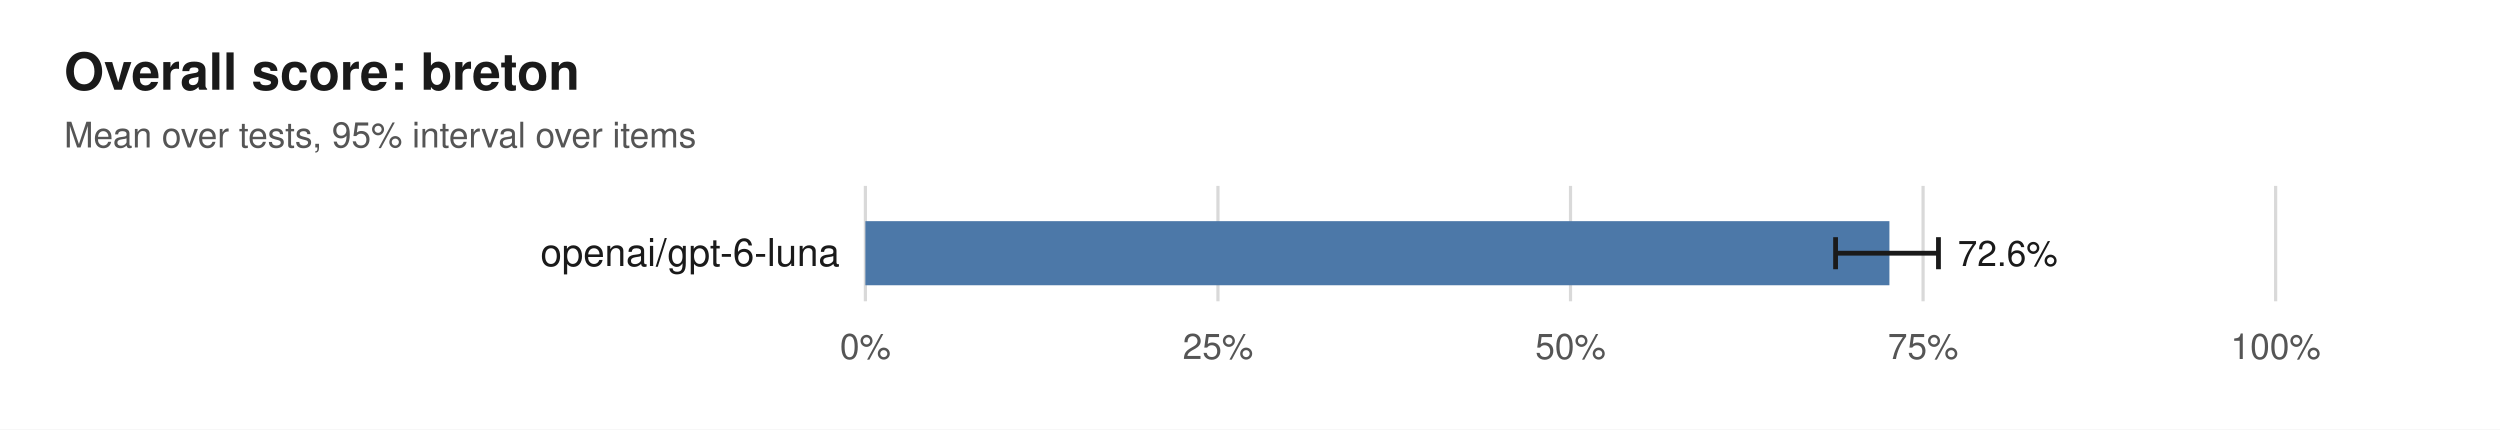
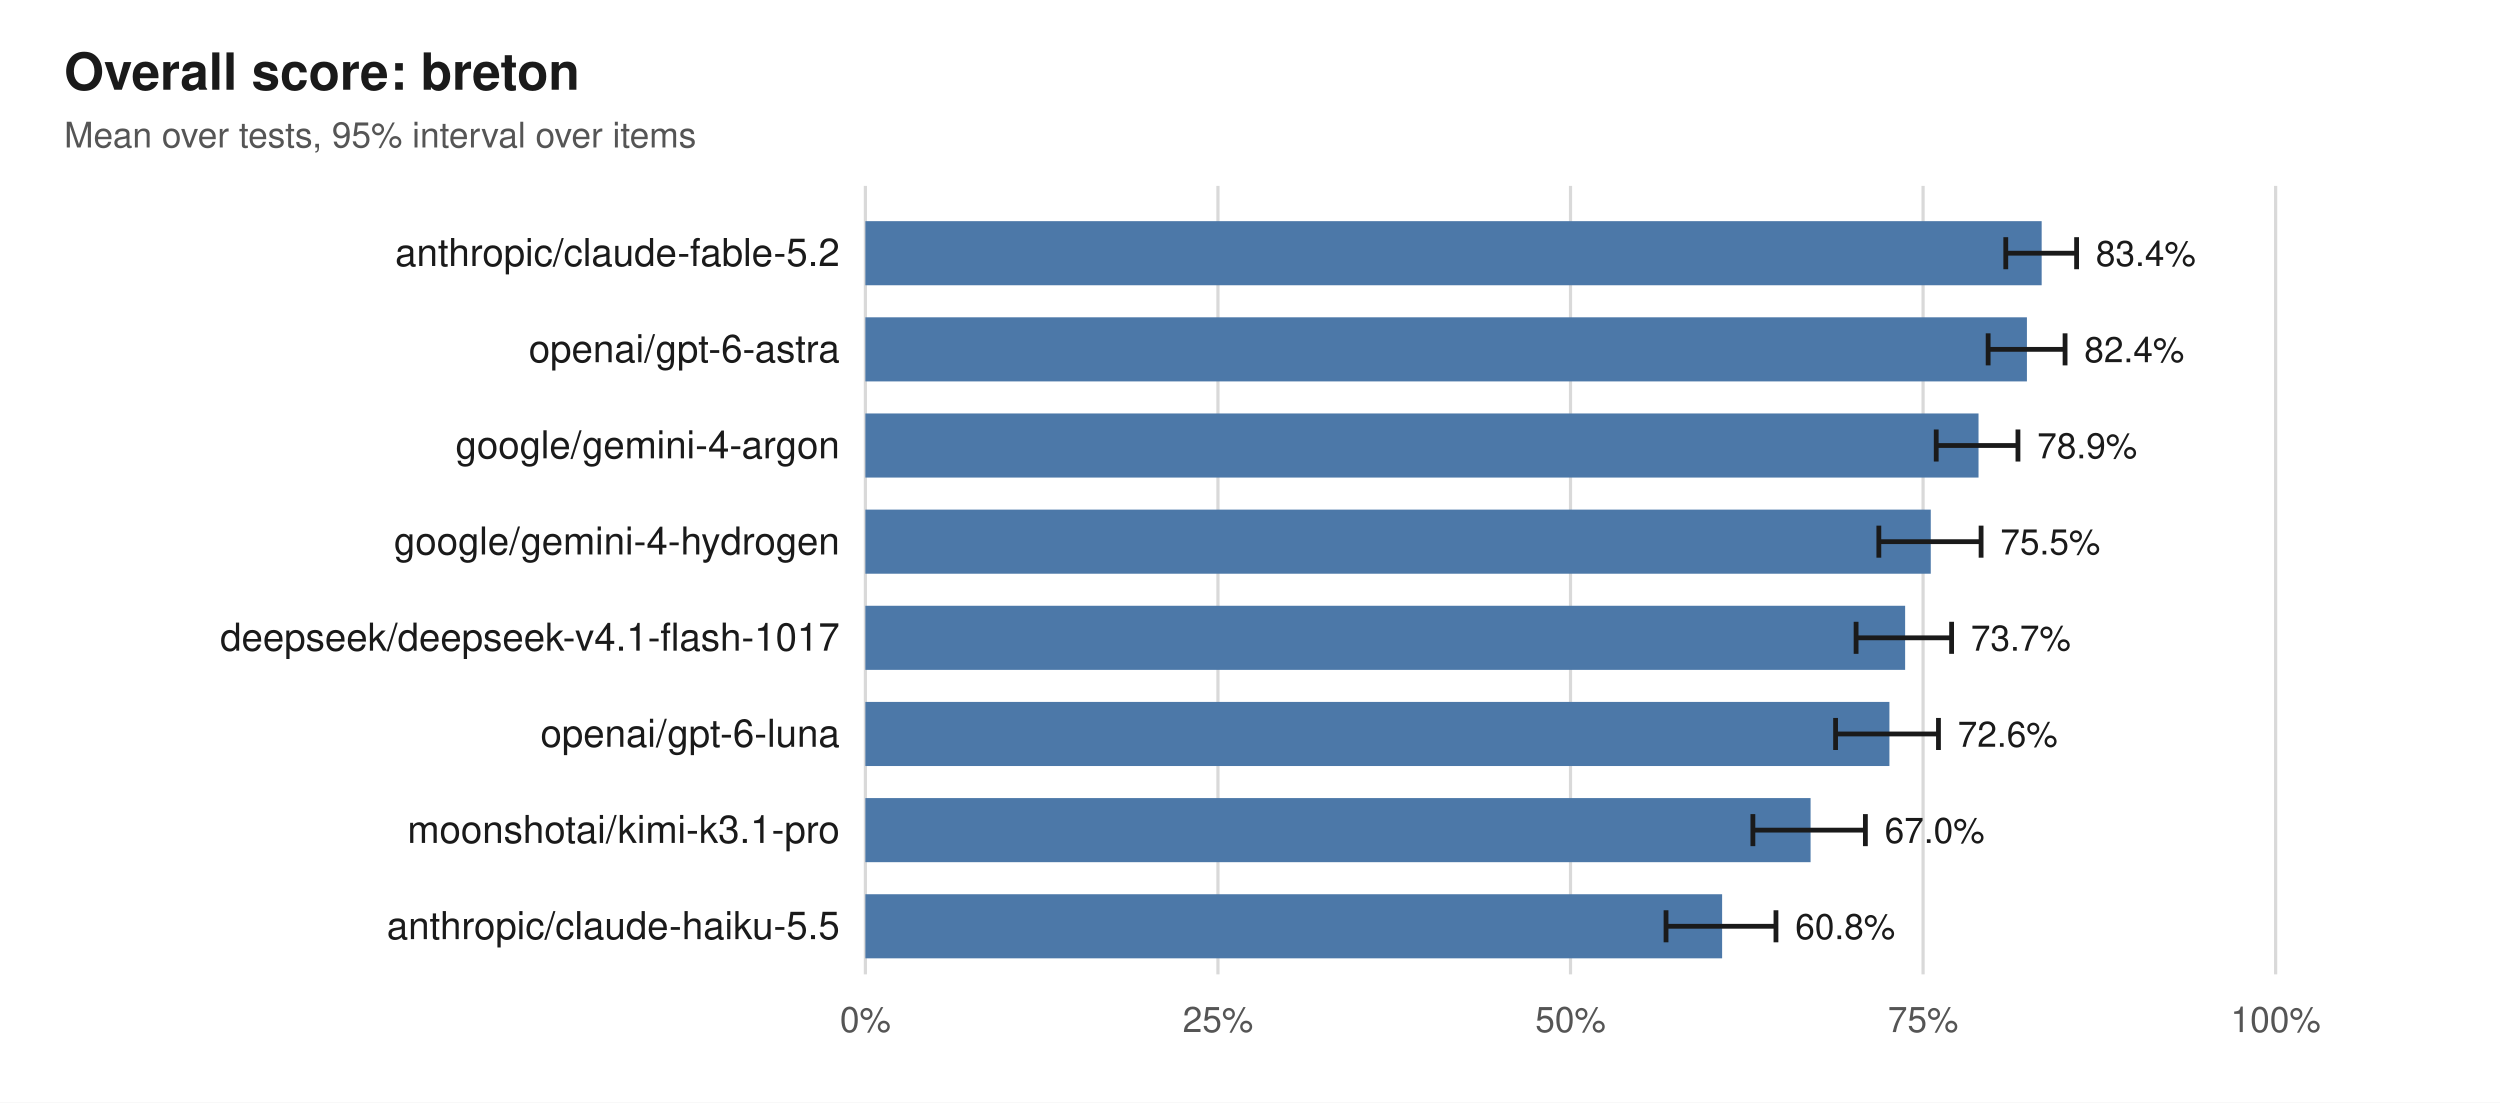
- <svg xmlns="http://www.w3.org/2000/svg" width="780" height="134" viewBox="0 0 780 134" role="img">
-   <rect x="0" y="0" width="780" height="134" fill="#ffffff" />
+ <svg xmlns="http://www.w3.org/2000/svg" width="780" height="344" viewBox="0 0 780 344" role="img">
+   <rect x="0" y="0" width="780" height="344" fill="#ffffff" />
  <text x="20.0" y="28.0" font-size="16" text-anchor="start" fill="#1a1a1a" font-weight="bold" font-family="Helvetica, Arial, sans-serif">Overall score: breton</text>
  <text x="20.0" y="46.0" font-size="11" text-anchor="start" fill="#555555" font-weight="normal" font-family="Helvetica, Arial, sans-serif">Mean over tests, 95% interval over items</text>
-   <line x1="270.0" y1="58" x2="270.0" y2="94" stroke="#d9d9d9" stroke-width="1" />
-   <text x="270.0" y="112.0" font-size="11" text-anchor="middle" fill="#555555" font-weight="normal" font-family="Helvetica, Arial, sans-serif">0%</text>
-   <line x1="380.0" y1="58" x2="380.0" y2="94" stroke="#d9d9d9" stroke-width="1" />
-   <text x="380.0" y="112.0" font-size="11" text-anchor="middle" fill="#555555" font-weight="normal" font-family="Helvetica, Arial, sans-serif">25%</text>
-   <line x1="490.0" y1="58" x2="490.0" y2="94" stroke="#d9d9d9" stroke-width="1" />
-   <text x="490.0" y="112.0" font-size="11" text-anchor="middle" fill="#555555" font-weight="normal" font-family="Helvetica, Arial, sans-serif">50%</text>
-   <line x1="600.0" y1="58" x2="600.0" y2="94" stroke="#d9d9d9" stroke-width="1" />
-   <text x="600.0" y="112.0" font-size="11" text-anchor="middle" fill="#555555" font-weight="normal" font-family="Helvetica, Arial, sans-serif">75%</text>
-   <line x1="710.0" y1="58" x2="710.0" y2="94" stroke="#d9d9d9" stroke-width="1" />
-   <text x="710.0" y="112.0" font-size="11" text-anchor="middle" fill="#555555" font-weight="normal" font-family="Helvetica, Arial, sans-serif">100%</text>
-   <text x="262.0" y="83.0" font-size="12" text-anchor="end" fill="#1a1a1a" font-weight="normal" font-family="Helvetica, Arial, sans-serif">openai/gpt-6-luna</text>
-   <rect x="270" y="69" width="319.5" height="20" fill="#4c78a8" />
-   <line x1="572.7" y1="79.0" x2="604.8" y2="79.0" stroke="#1a1a1a" stroke-width="1.5" />
-   <line x1="572.7" y1="74.0" x2="572.7" y2="84.0" stroke="#1a1a1a" stroke-width="1.5" />
-   <line x1="604.8" y1="74.0" x2="604.8" y2="84.0" stroke="#1a1a1a" stroke-width="1.5" />
-   <text x="610.8" y="83.0" font-size="11" text-anchor="start" fill="#1a1a1a" font-weight="normal" font-family="Helvetica, Arial, sans-serif">72.6%</text>
+   <line x1="270.0" y1="58" x2="270.0" y2="304" stroke="#d9d9d9" stroke-width="1" />
+   <text x="270.0" y="322.0" font-size="11" text-anchor="middle" fill="#555555" font-weight="normal" font-family="Helvetica, Arial, sans-serif">0%</text>
+   <line x1="380.0" y1="58" x2="380.0" y2="304" stroke="#d9d9d9" stroke-width="1" />
+   <text x="380.0" y="322.0" font-size="11" text-anchor="middle" fill="#555555" font-weight="normal" font-family="Helvetica, Arial, sans-serif">25%</text>
+   <line x1="490.0" y1="58" x2="490.0" y2="304" stroke="#d9d9d9" stroke-width="1" />
+   <text x="490.0" y="322.0" font-size="11" text-anchor="middle" fill="#555555" font-weight="normal" font-family="Helvetica, Arial, sans-serif">50%</text>
+   <line x1="600.0" y1="58" x2="600.0" y2="304" stroke="#d9d9d9" stroke-width="1" />
+   <text x="600.0" y="322.0" font-size="11" text-anchor="middle" fill="#555555" font-weight="normal" font-family="Helvetica, Arial, sans-serif">75%</text>
+   <line x1="710.0" y1="58" x2="710.0" y2="304" stroke="#d9d9d9" stroke-width="1" />
+   <text x="710.0" y="322.0" font-size="11" text-anchor="middle" fill="#555555" font-weight="normal" font-family="Helvetica, Arial, sans-serif">100%</text>
+   <text x="262.0" y="83.0" font-size="12" text-anchor="end" fill="#1a1a1a" font-weight="normal" font-family="Helvetica, Arial, sans-serif">anthropic/claude-fable-5.2</text>
+   <rect x="270" y="69" width="367.0" height="20" fill="#4c78a8" />
+   <line x1="625.8" y1="79.0" x2="647.9" y2="79.0" stroke="#1a1a1a" stroke-width="1.5" />
+   <line x1="625.8" y1="74.0" x2="625.8" y2="84.0" stroke="#1a1a1a" stroke-width="1.5" />
+   <line x1="647.9" y1="74.0" x2="647.9" y2="84.0" stroke="#1a1a1a" stroke-width="1.5" />
+   <text x="653.9" y="83.0" font-size="11" text-anchor="start" fill="#1a1a1a" font-weight="normal" font-family="Helvetica, Arial, sans-serif">83.4%</text>
+   <text x="262.0" y="113.0" font-size="12" text-anchor="end" fill="#1a1a1a" font-weight="normal" font-family="Helvetica, Arial, sans-serif">openai/gpt-6-astra</text>
+   <rect x="270" y="99" width="362.4" height="20" fill="#4c78a8" />
+   <line x1="620.3" y1="109.0" x2="644.3" y2="109.0" stroke="#1a1a1a" stroke-width="1.5" />
+   <line x1="620.3" y1="104.0" x2="620.3" y2="114.0" stroke="#1a1a1a" stroke-width="1.5" />
+   <line x1="644.3" y1="104.0" x2="644.3" y2="114.0" stroke="#1a1a1a" stroke-width="1.5" />
+   <text x="650.3" y="113.0" font-size="11" text-anchor="start" fill="#1a1a1a" font-weight="normal" font-family="Helvetica, Arial, sans-serif">82.4%</text>
+   <text x="262.0" y="143.0" font-size="12" text-anchor="end" fill="#1a1a1a" font-weight="normal" font-family="Helvetica, Arial, sans-serif">google/gemini-4-argon</text>
+   <rect x="270" y="129" width="347.3" height="20" fill="#4c78a8" />
+   <line x1="604.1" y1="139.0" x2="629.6" y2="139.0" stroke="#1a1a1a" stroke-width="1.5" />
+   <line x1="604.1" y1="134.0" x2="604.1" y2="144.0" stroke="#1a1a1a" stroke-width="1.5" />
+   <line x1="629.6" y1="134.0" x2="629.6" y2="144.0" stroke="#1a1a1a" stroke-width="1.5" />
+   <text x="635.6" y="143.0" font-size="11" text-anchor="start" fill="#1a1a1a" font-weight="normal" font-family="Helvetica, Arial, sans-serif">78.9%</text>
+   <text x="262.0" y="173.0" font-size="12" text-anchor="end" fill="#1a1a1a" font-weight="normal" font-family="Helvetica, Arial, sans-serif">google/gemini-4-hydrogen</text>
+   <rect x="270" y="159" width="332.4" height="20" fill="#4c78a8" />
+   <line x1="586.2" y1="169.0" x2="618.1" y2="169.0" stroke="#1a1a1a" stroke-width="1.5" />
+   <line x1="586.2" y1="164.0" x2="586.2" y2="174.0" stroke="#1a1a1a" stroke-width="1.5" />
+   <line x1="618.1" y1="164.0" x2="618.1" y2="174.0" stroke="#1a1a1a" stroke-width="1.5" />
+   <text x="624.1" y="173.0" font-size="11" text-anchor="start" fill="#1a1a1a" font-weight="normal" font-family="Helvetica, Arial, sans-serif">75.5%</text>
+   <text x="262.0" y="203.0" font-size="12" text-anchor="end" fill="#1a1a1a" font-weight="normal" font-family="Helvetica, Arial, sans-serif">deepseek/deepseek-v4.1-flash-1017</text>
+   <rect x="270" y="189" width="324.4" height="20" fill="#4c78a8" />
+   <line x1="579.1" y1="199.0" x2="608.9" y2="199.0" stroke="#1a1a1a" stroke-width="1.5" />
+   <line x1="579.1" y1="194.0" x2="579.1" y2="204.0" stroke="#1a1a1a" stroke-width="1.5" />
+   <line x1="608.9" y1="194.0" x2="608.9" y2="204.0" stroke="#1a1a1a" stroke-width="1.5" />
+   <text x="614.9" y="203.0" font-size="11" text-anchor="start" fill="#1a1a1a" font-weight="normal" font-family="Helvetica, Arial, sans-serif">73.7%</text>
+   <text x="262.0" y="233.0" font-size="12" text-anchor="end" fill="#1a1a1a" font-weight="normal" font-family="Helvetica, Arial, sans-serif">openai/gpt-6-luna</text>
+   <rect x="270" y="219" width="319.5" height="20" fill="#4c78a8" />
+   <line x1="572.7" y1="229.0" x2="604.8" y2="229.0" stroke="#1a1a1a" stroke-width="1.5" />
+   <line x1="572.7" y1="224.0" x2="572.7" y2="234.0" stroke="#1a1a1a" stroke-width="1.5" />
+   <line x1="604.8" y1="224.0" x2="604.8" y2="234.0" stroke="#1a1a1a" stroke-width="1.5" />
+   <text x="610.8" y="233.0" font-size="11" text-anchor="start" fill="#1a1a1a" font-weight="normal" font-family="Helvetica, Arial, sans-serif">72.6%</text>
+   <text x="262.0" y="263.0" font-size="12" text-anchor="end" fill="#1a1a1a" font-weight="normal" font-family="Helvetica, Arial, sans-serif">moonshotai/kimi-k3.1-pro</text>
+   <rect x="270" y="249" width="294.9" height="20" fill="#4c78a8" />
+   <line x1="546.9" y1="259.0" x2="582.0" y2="259.0" stroke="#1a1a1a" stroke-width="1.5" />
+   <line x1="546.9" y1="254.0" x2="546.9" y2="264.0" stroke="#1a1a1a" stroke-width="1.5" />
+   <line x1="582.0" y1="254.0" x2="582.0" y2="264.0" stroke="#1a1a1a" stroke-width="1.5" />
+   <text x="588.0" y="263.0" font-size="11" text-anchor="start" fill="#1a1a1a" font-weight="normal" font-family="Helvetica, Arial, sans-serif">67.0%</text>
+   <text x="262.0" y="293.0" font-size="12" text-anchor="end" fill="#1a1a1a" font-weight="normal" font-family="Helvetica, Arial, sans-serif">anthropic/claude-haiku-5.5</text>
+   <rect x="270" y="279" width="267.3" height="20" fill="#4c78a8" />
+   <line x1="519.8" y1="289.0" x2="554.1" y2="289.0" stroke="#1a1a1a" stroke-width="1.5" />
+   <line x1="519.8" y1="284.0" x2="519.8" y2="294.0" stroke="#1a1a1a" stroke-width="1.5" />
+   <line x1="554.1" y1="284.0" x2="554.1" y2="294.0" stroke="#1a1a1a" stroke-width="1.5" />
+   <text x="560.1" y="293.0" font-size="11" text-anchor="start" fill="#1a1a1a" font-weight="normal" font-family="Helvetica, Arial, sans-serif">60.8%</text>
</svg>
